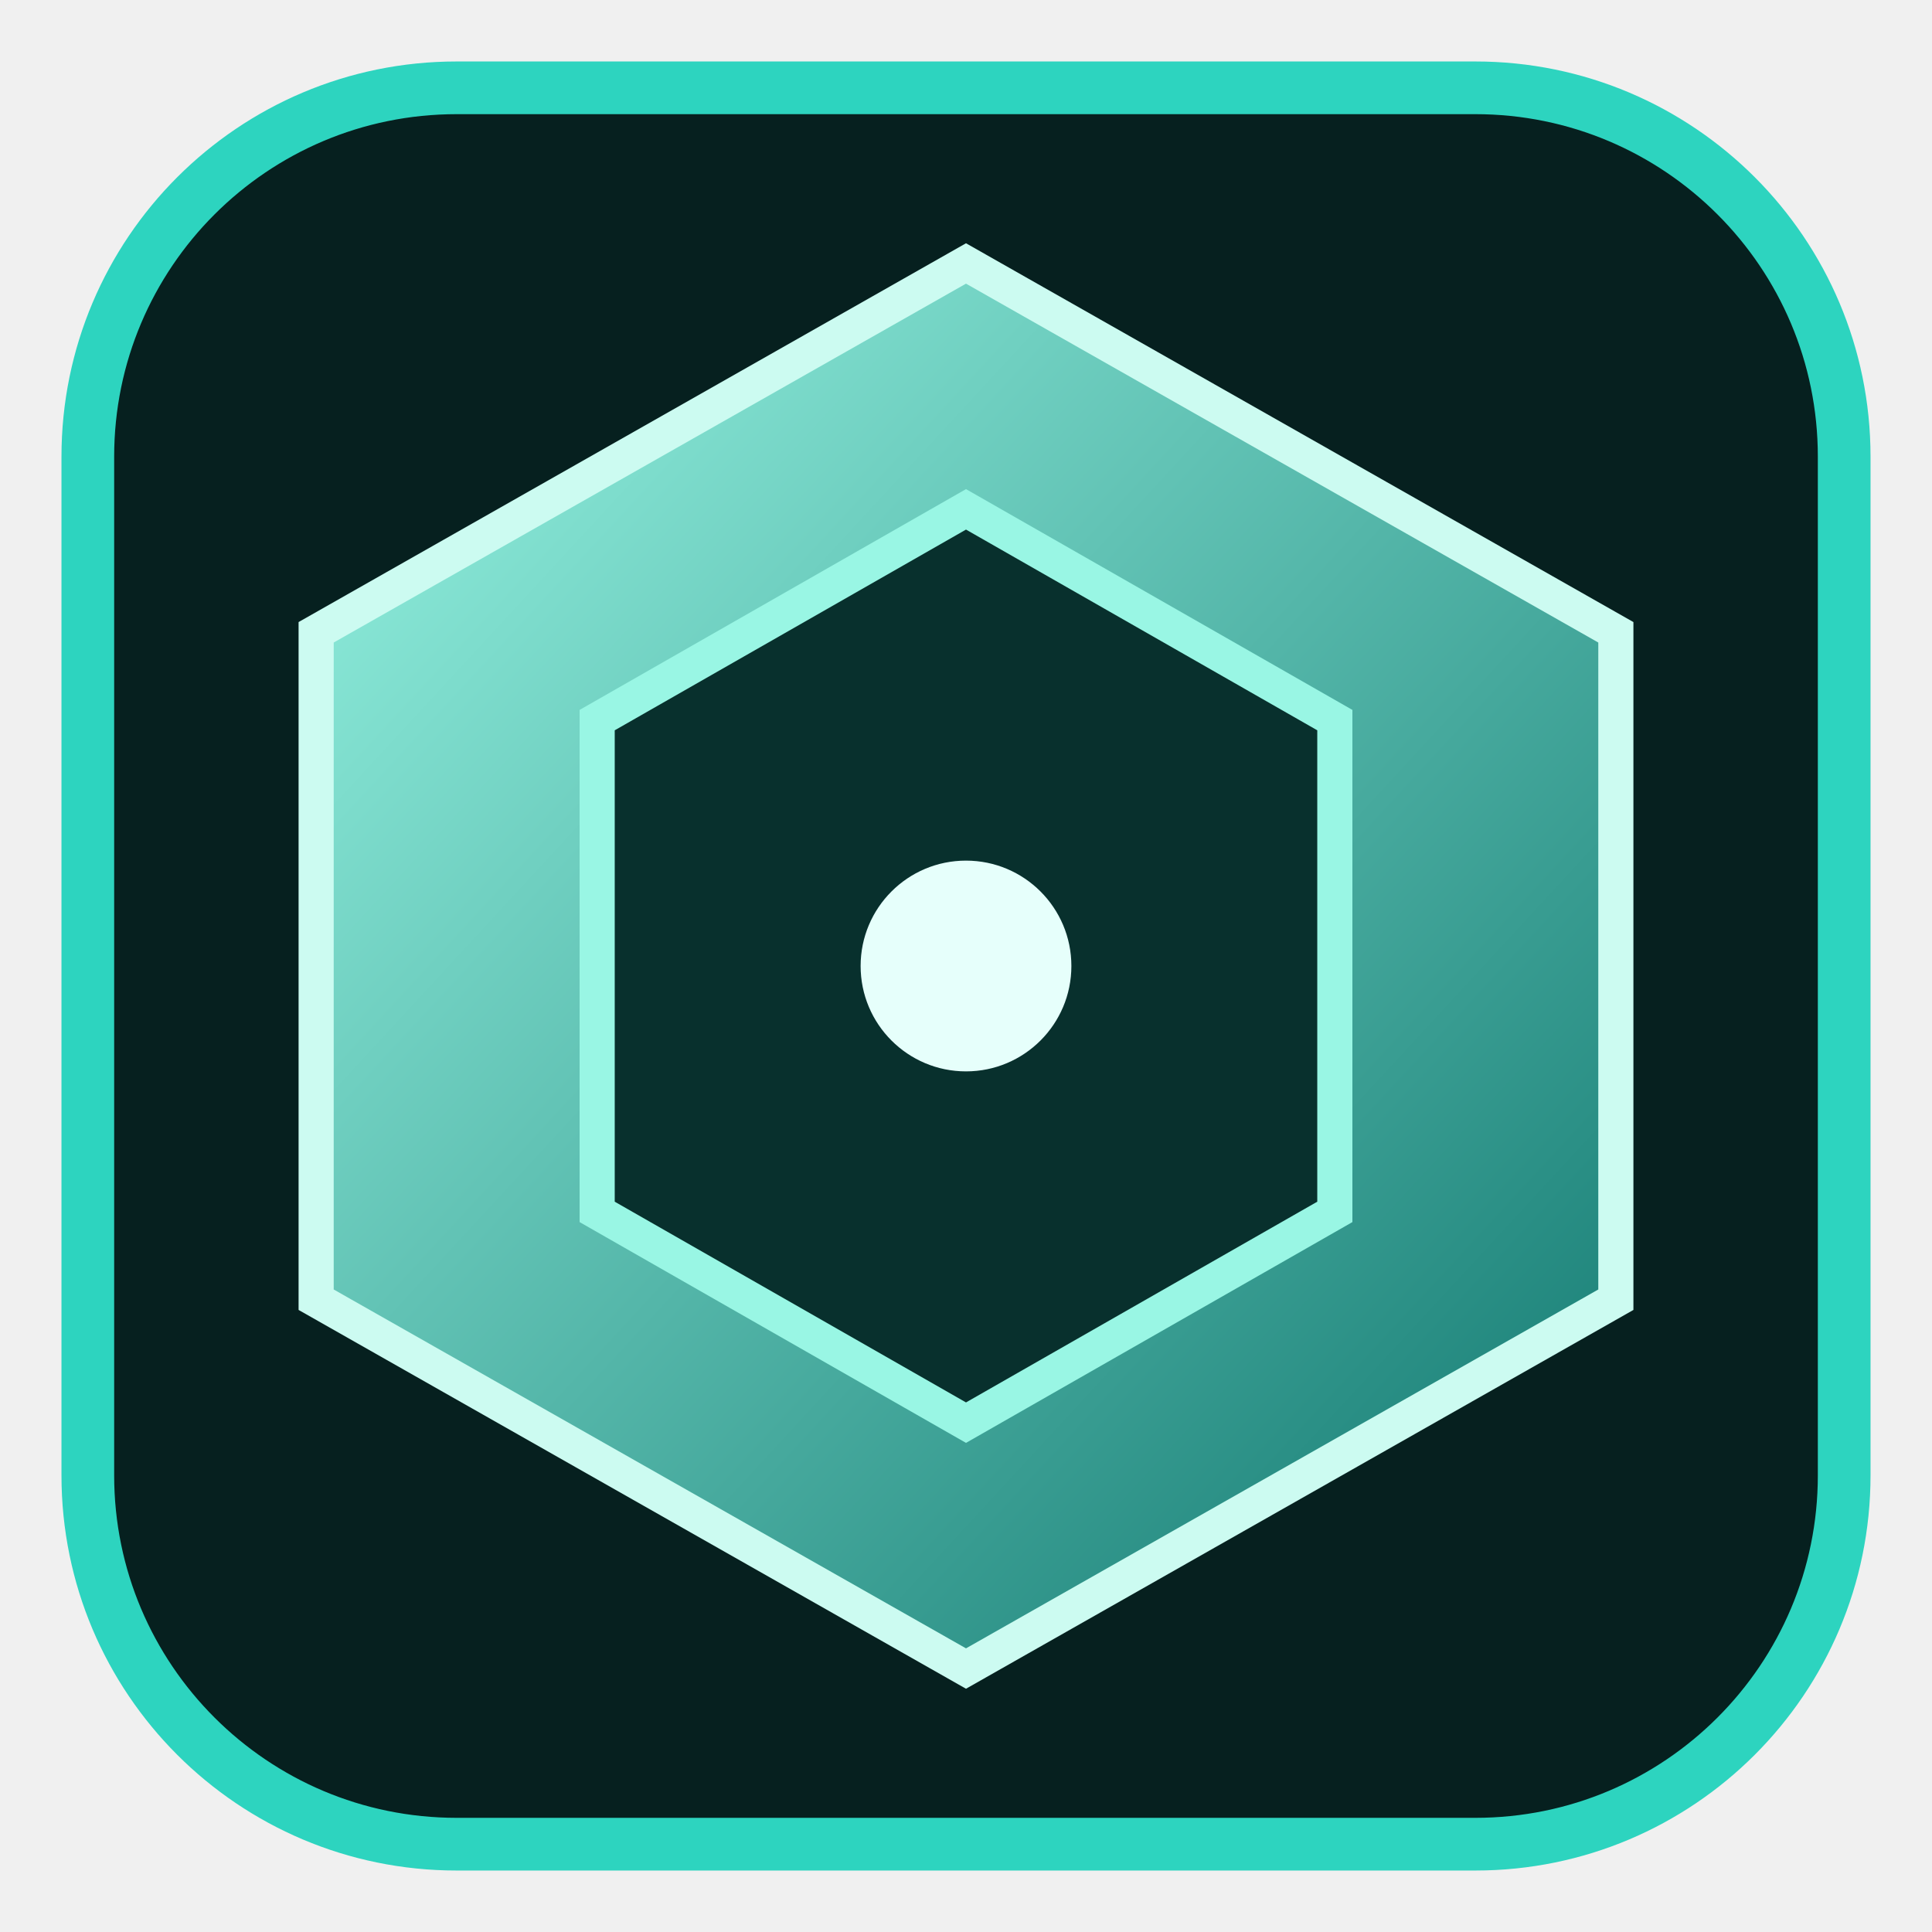
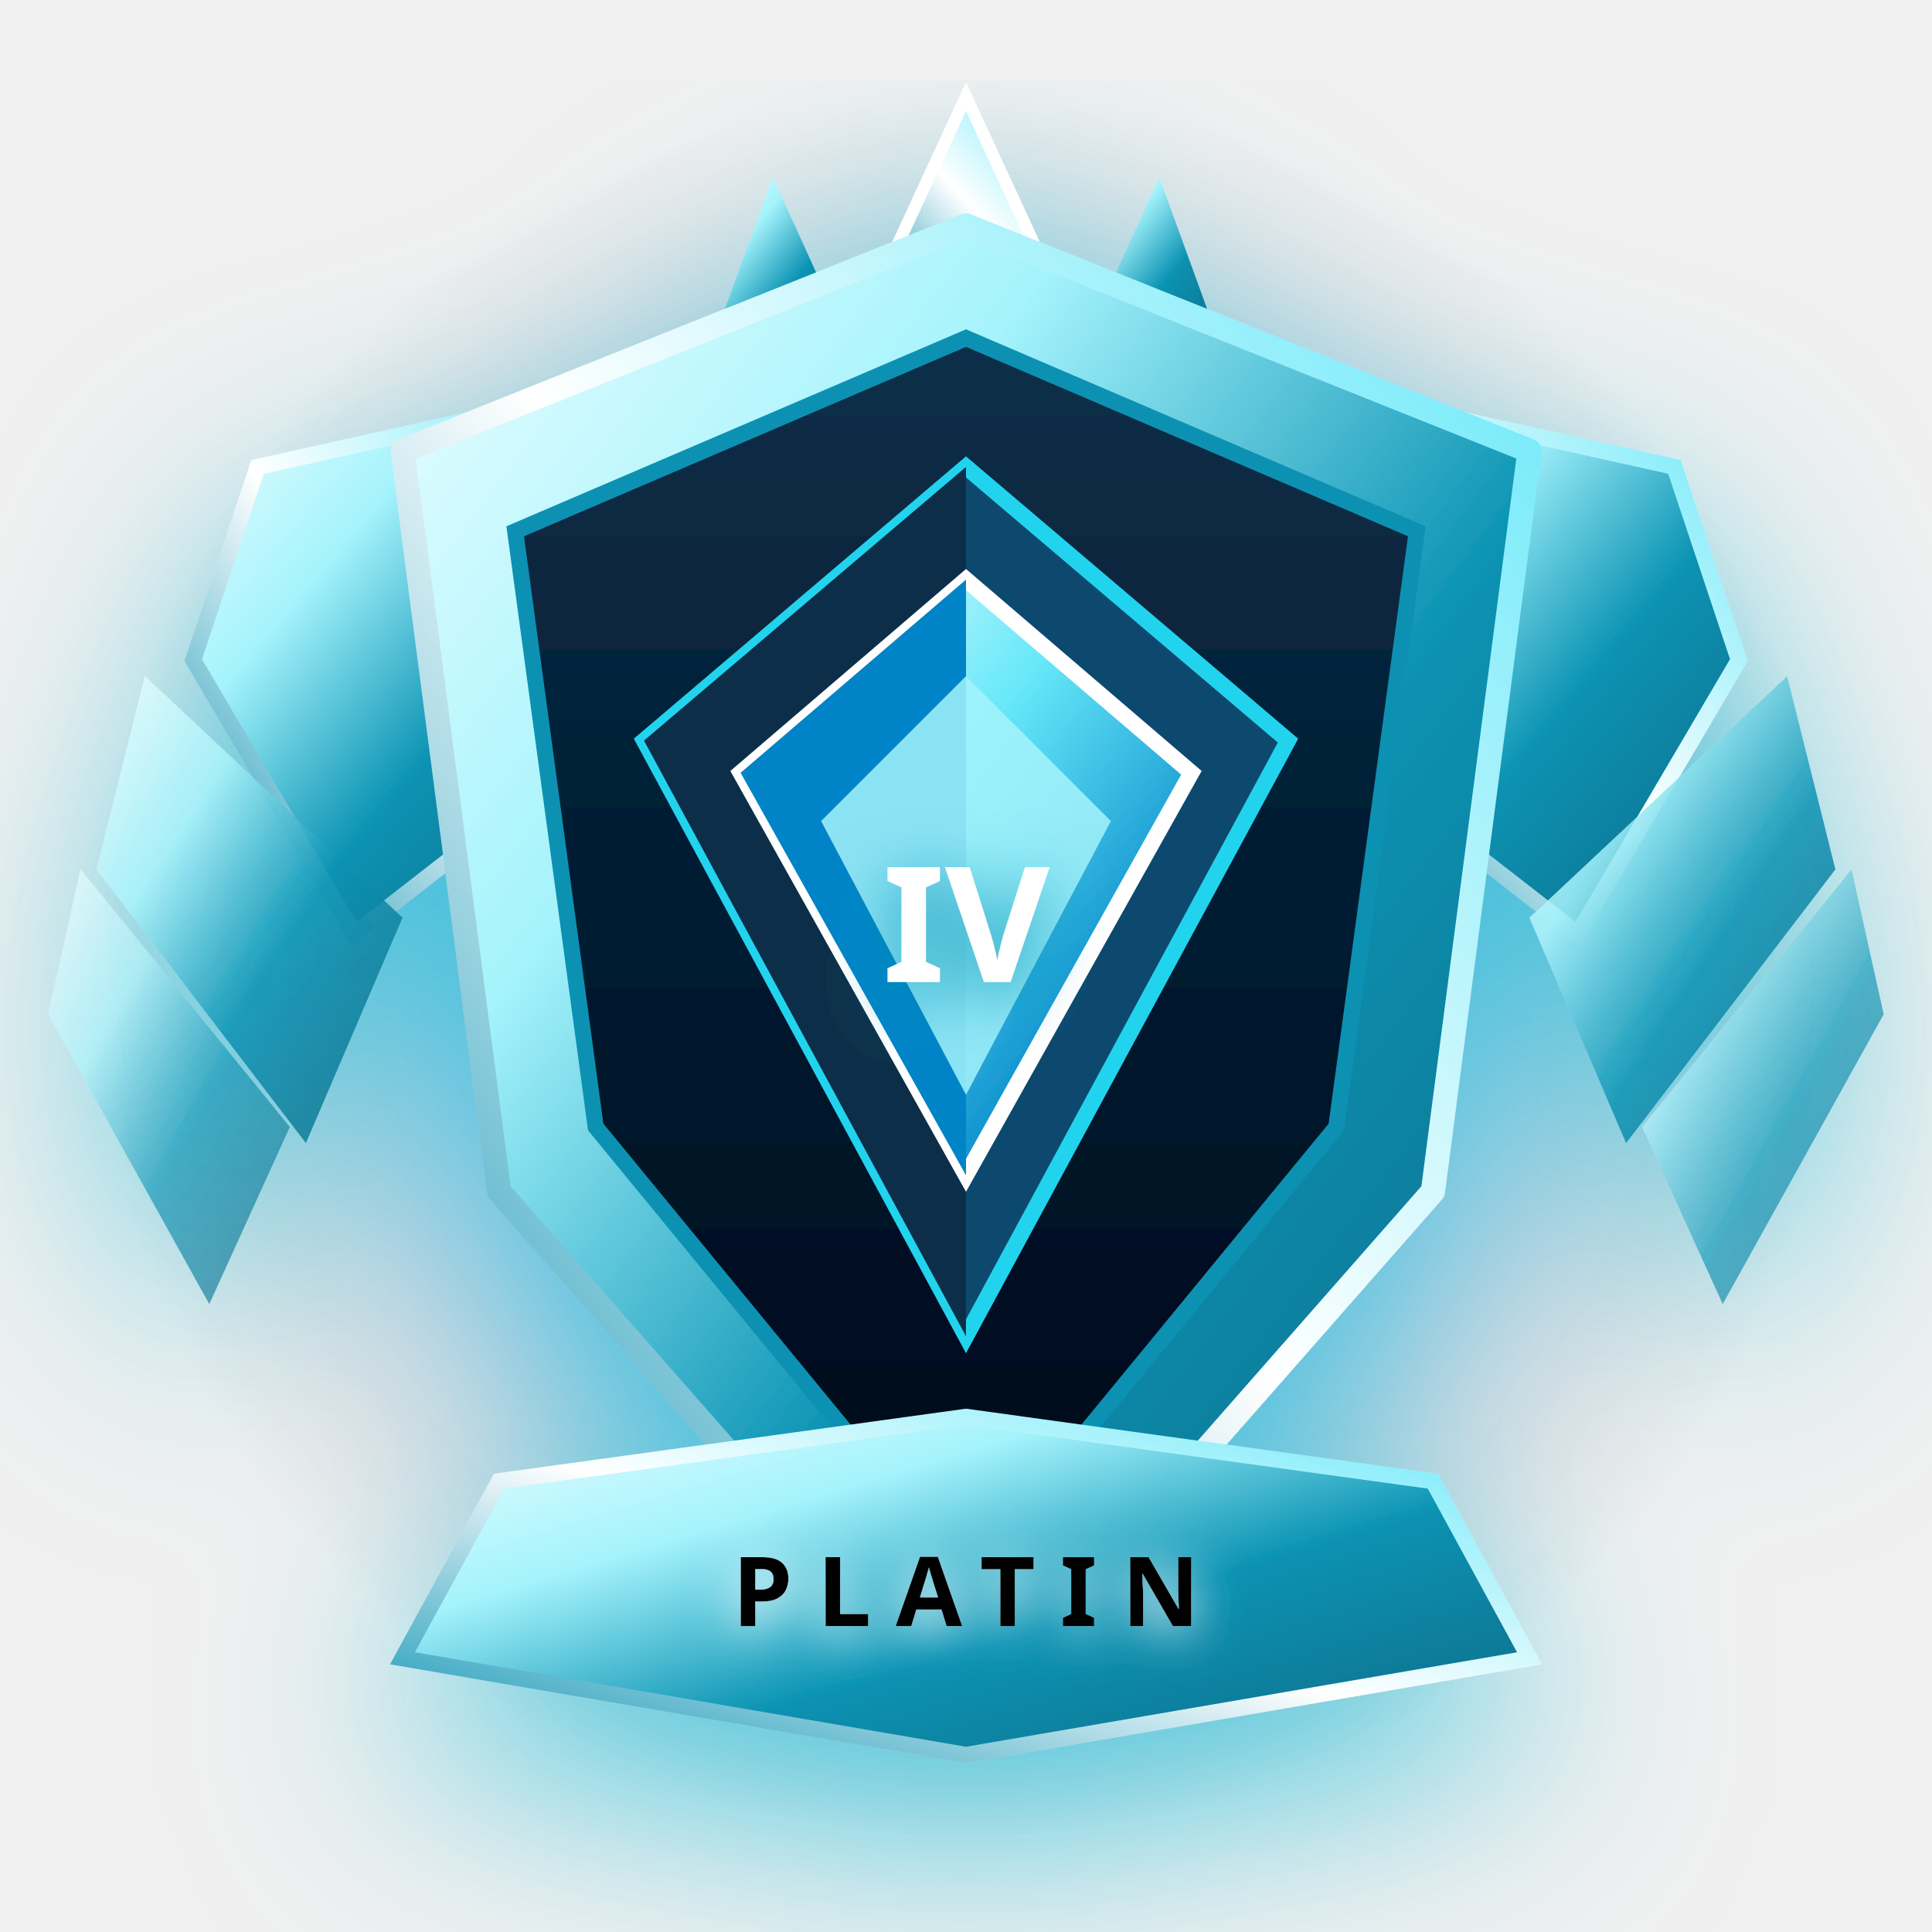
- <svg xmlns="http://www.w3.org/2000/svg" width="220" height="220" viewBox="0 0 220 220" role="img" aria-label="Platin Rank">
+ <svg xmlns="http://www.w3.org/2000/svg" viewBox="0 0 240 240" fill="none">
  <defs>
-     <linearGradient id="p1" x1="0" y1="0" x2="1" y2="1">
-       <stop offset="0%" stop-color="#99f6e4" />
-       <stop offset="100%" stop-color="#0f766e" />
+     <radialGradient id="plt-glow-2" cx="50%" cy="50%" r="50%">
+       <stop offset="0%" stop-color="#06b6d4" stop-opacity="0.65" />
+       <stop offset="50%" stop-color="#3b82f6" stop-opacity="0.25" />
+       <stop offset="100%" stop-color="#0f172a" stop-opacity="0" />
+     </radialGradient>
+     <linearGradient id="plt-metal-2" x1="0%" y1="0%" x2="100%" y2="100%">
+       <stop offset="0%" stop-color="#ecfeff" />
+       <stop offset="30%" stop-color="#a5f3fc" />
+       <stop offset="60%" stop-color="#0891b2" />
+       <stop offset="90%" stop-color="#0e7490" />
+       <stop offset="100%" stop-color="#164e63" />
    </linearGradient>
+     <linearGradient id="plt-rim-2" x1="0%" y1="100%" x2="100%" y2="0%">
+       <stop offset="0%" stop-color="#0891b2" />
+       <stop offset="50%" stop-color="#ffffff" />
+       <stop offset="100%" stop-color="#67e8f9" />
+     </linearGradient>
+     <linearGradient id="plt-plate-2" x1="50%" y1="0%" x2="50%" y2="100%">
+       <stop offset="0%" stop-color="#082f49" />
+       <stop offset="100%" stop-color="#020617" />
+     </linearGradient>
+     <linearGradient id="plt-diamond-2" x1="0%" y1="0%" x2="100%" y2="100%">
+       <stop offset="0%" stop-color="#ffffff" />
+       <stop offset="40%" stop-color="#67e8f9" />
+       <stop offset="80%" stop-color="#0284c7" />
+       <stop offset="100%" stop-color="#0369a1" />
+     </linearGradient>
+     <filter id="plt-shadow-2" x="-20%" y="-20%" width="140%" height="140%">
+       <feDropShadow dx="0" dy="10" stdDeviation="14" flood-color="#06b6d4" flood-opacity="0.65" />
+     </filter>
  </defs>
-   <rect x="10" y="10" width="200" height="200" rx="42" fill="#06201f" stroke="#2dd4bf" stroke-width="6" />
-   <polygon points="110,30 184,72 184,148 110,190 36,148 36,72" fill="url(#p1)" stroke="#ccfbf1" stroke-width="4" />
-   <polygon points="110,58 152,82 152,138 110,162 68,138 68,82" fill="#08302d" stroke="#99f6e4" stroke-width="4" />
-   <circle cx="110" cy="110" r="12" fill="#e6fffb" />
+   <circle cx="120" cy="120" r="110" fill="url(#plt-glow-2)" />
+   <g filter="url(#plt-shadow-2)">
+     <path d="M 32 58 L 68 50 L 80 88 L 44 116 L 24 82 Z" fill="url(#plt-metal-2)" stroke="url(#plt-rim-2)" stroke-width="2" />
+     <path d="M 18 84 L 50 114 L 38 142 L 12 108 Z" fill="url(#plt-metal-2)" opacity="0.85" />
+     <path d="M 10 108 L 36 140 L 26 162 L 6 126 Z" fill="url(#plt-metal-2)" opacity="0.65" />
+     <path d="M 208 58 L 172 50 L 160 88 L 196 116 L 216 82 Z" fill="url(#plt-metal-2)" stroke="url(#plt-rim-2)" stroke-width="2" />
+     <path d="M 222 84 L 190 114 L 202 142 L 228 108 Z" fill="url(#plt-metal-2)" opacity="0.85" />
+     <path d="M 230 108 L 204 140 L 214 162 L 234 126 Z" fill="url(#plt-metal-2)" opacity="0.65" />
+     <polygon points="120,12 132,38 108,38" fill="url(#plt-rim-2)" stroke="#fff" stroke-width="1.5" />
+     <polygon points="96,22 106,44 88,44" fill="url(#plt-metal-2)" />
+     <polygon points="144,22 152,44 134,44" fill="url(#plt-metal-2)" />
+     <path d="M 120 28 L 190 56 L 178 148 L 120 214 L 62 148 L 50 56 Z" fill="url(#plt-metal-2)" stroke="url(#plt-rim-2)" stroke-width="3" stroke-linejoin="round" />
+     <path d="M 120 42 L 176 66 L 166 140 L 120 196 L 74 140 L 64 66 Z" fill="url(#plt-plate-2)" stroke="#0891b2" stroke-width="2" />
+     <polygon points="120,58 160,92 120,166 80,92" fill="#0c4a6e" stroke="#22d3ee" stroke-width="2" />
+     <polygon points="120,58 120,166 80,92" fill="#082f49" />
+     <polygon points="120,72 148,96 120,146 92,96" fill="url(#plt-diamond-2)" stroke="#fff" stroke-width="2" />
+     <polygon points="120,72 120,146 92,96" fill="#0284c7" />
+     <polygon points="120,84 138,102 120,136 102,102" fill="#a5f3fc" opacity="0.85" />
+     <text x="120" y="122" font-family="'Poppins', system-ui, sans-serif" font-size="20" font-weight="900" text-anchor="middle" fill="#ffffff" filter="drop-shadow(0 2px 4px #0891b2)">IV</text>
+     <path d="M 62 184 L 120 176 L 178 184 L 190 206 L 120 218 L 50 206 Z" fill="url(#plt-metal-2)" stroke="url(#plt-rim-2)" stroke-width="2" />
+     <text x="120" y="202" font-family="'Poppins', system-ui, sans-serif" font-size="12" font-weight="900" letter-spacing="3" text-anchor="middle" fill="#000" filter="drop-shadow(0 1px 3px #fff)">PLATIN</text>
+   </g>
</svg>
